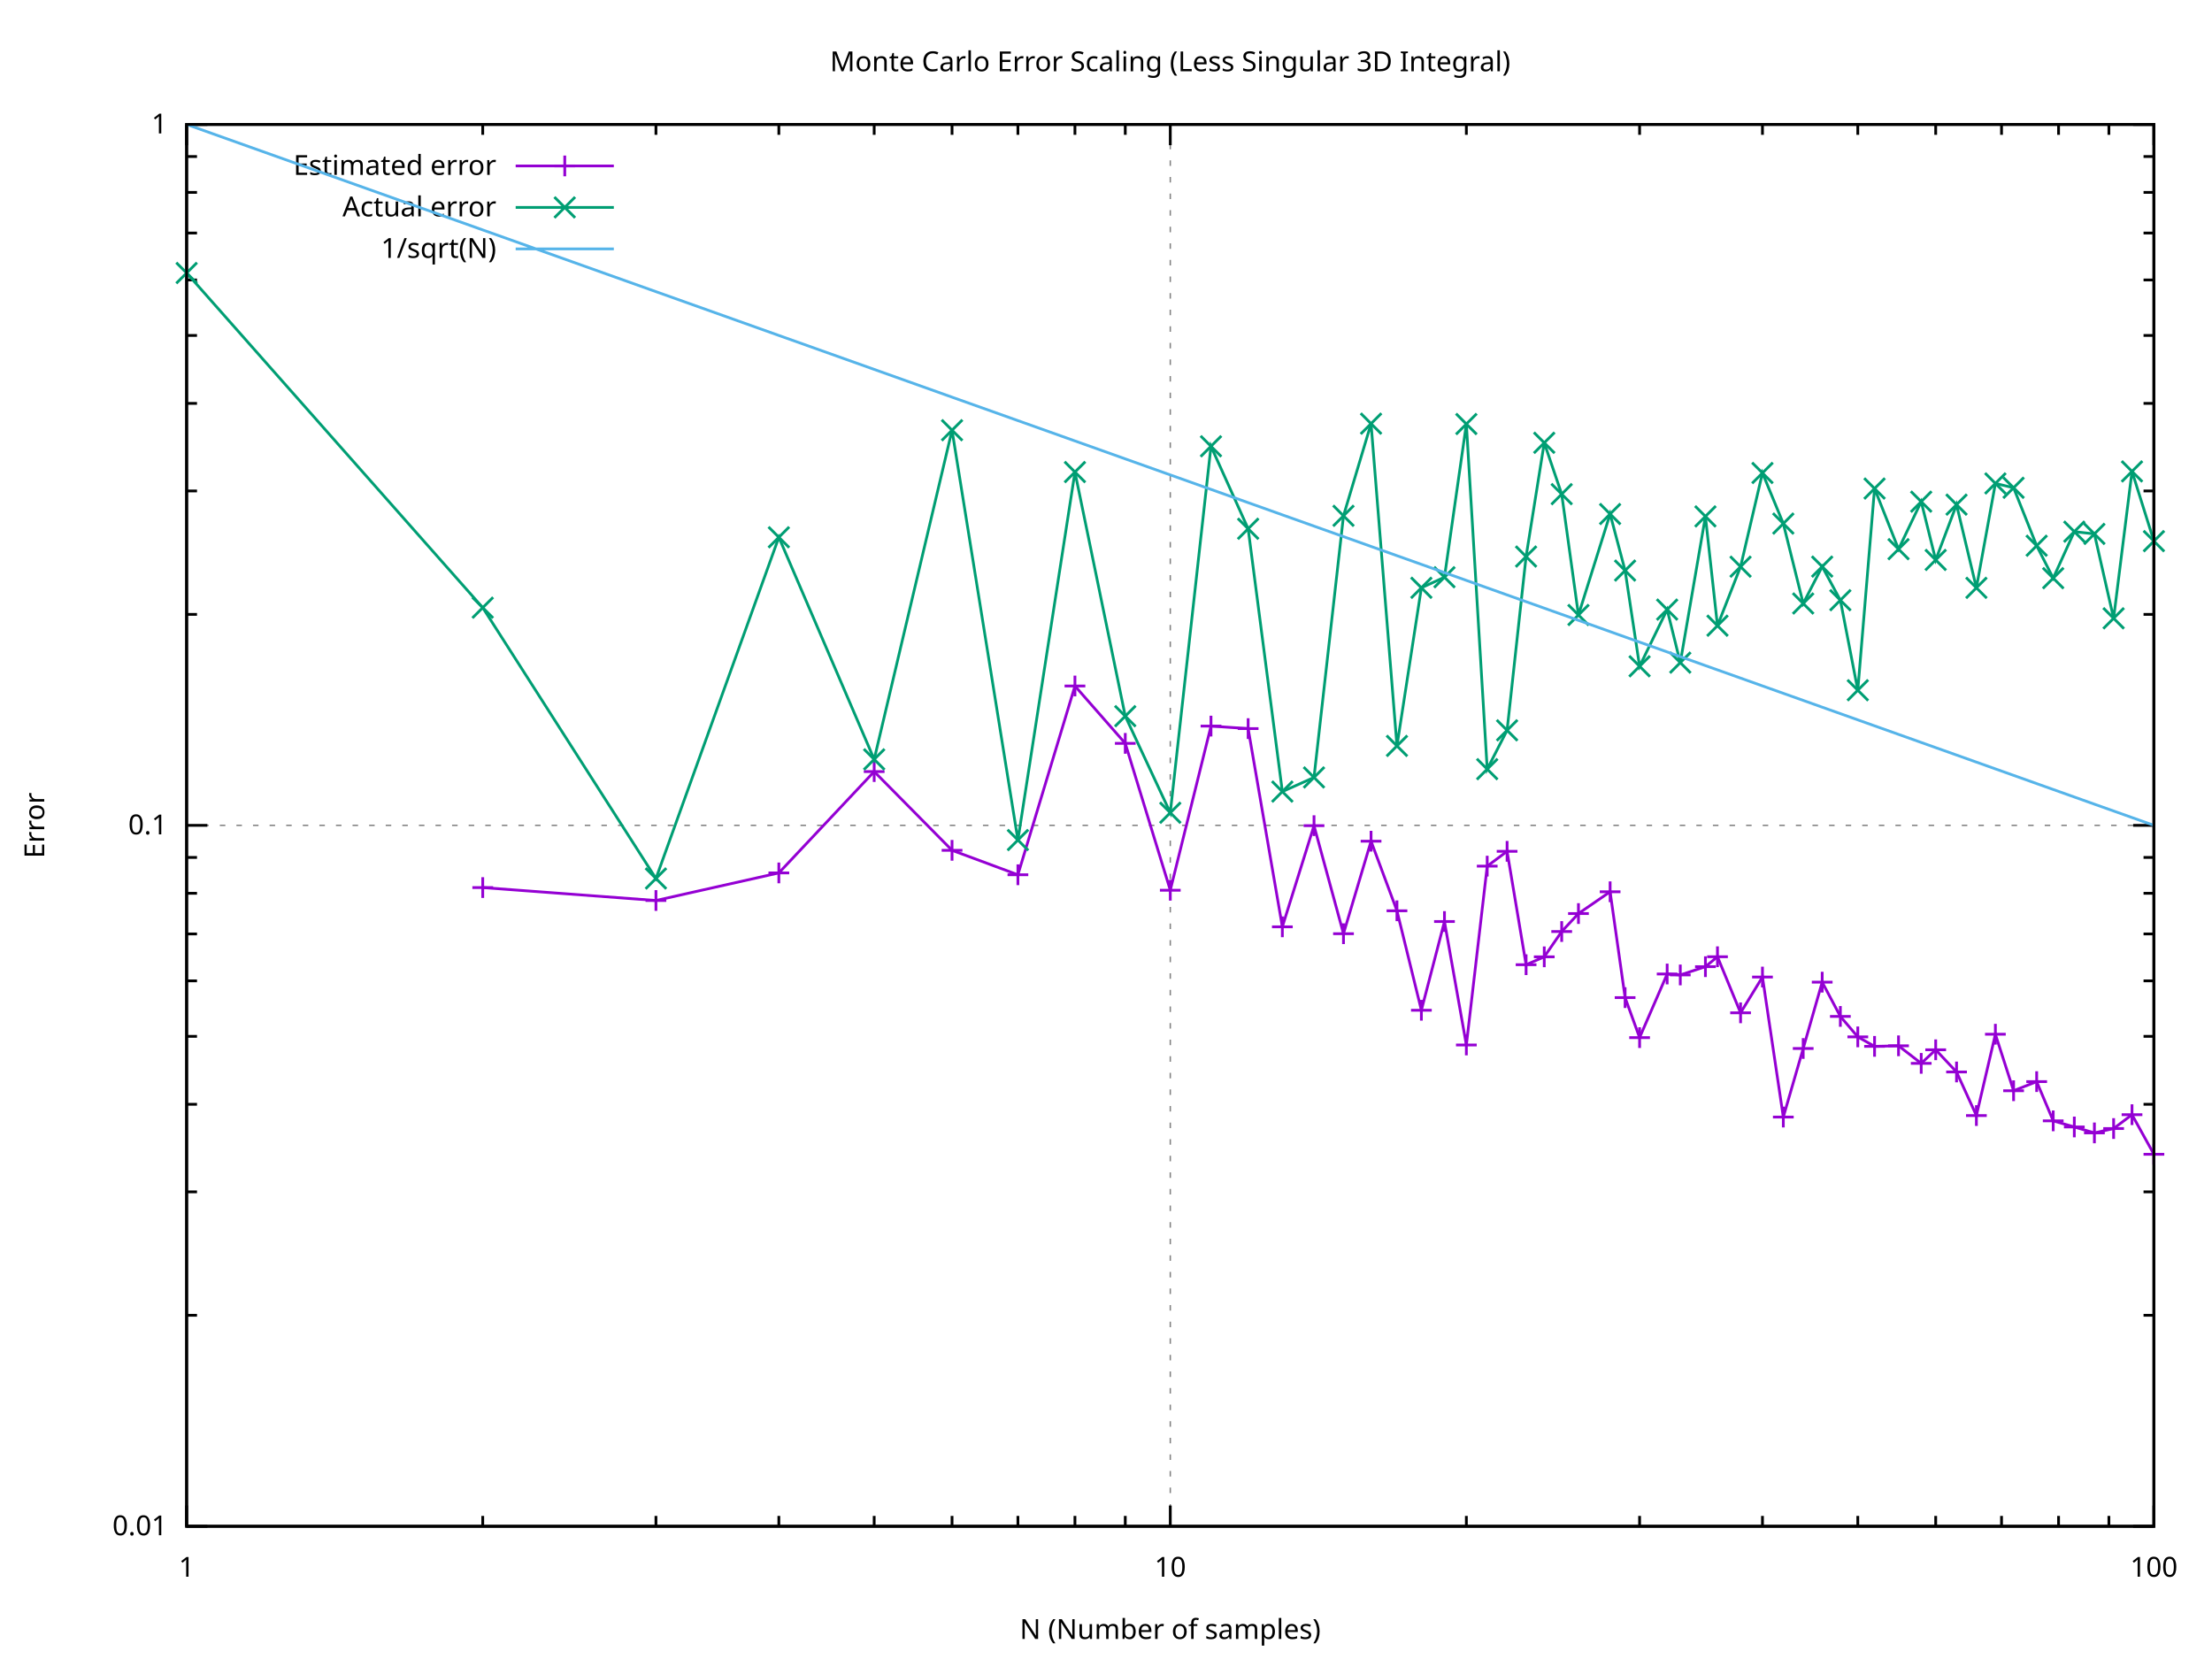
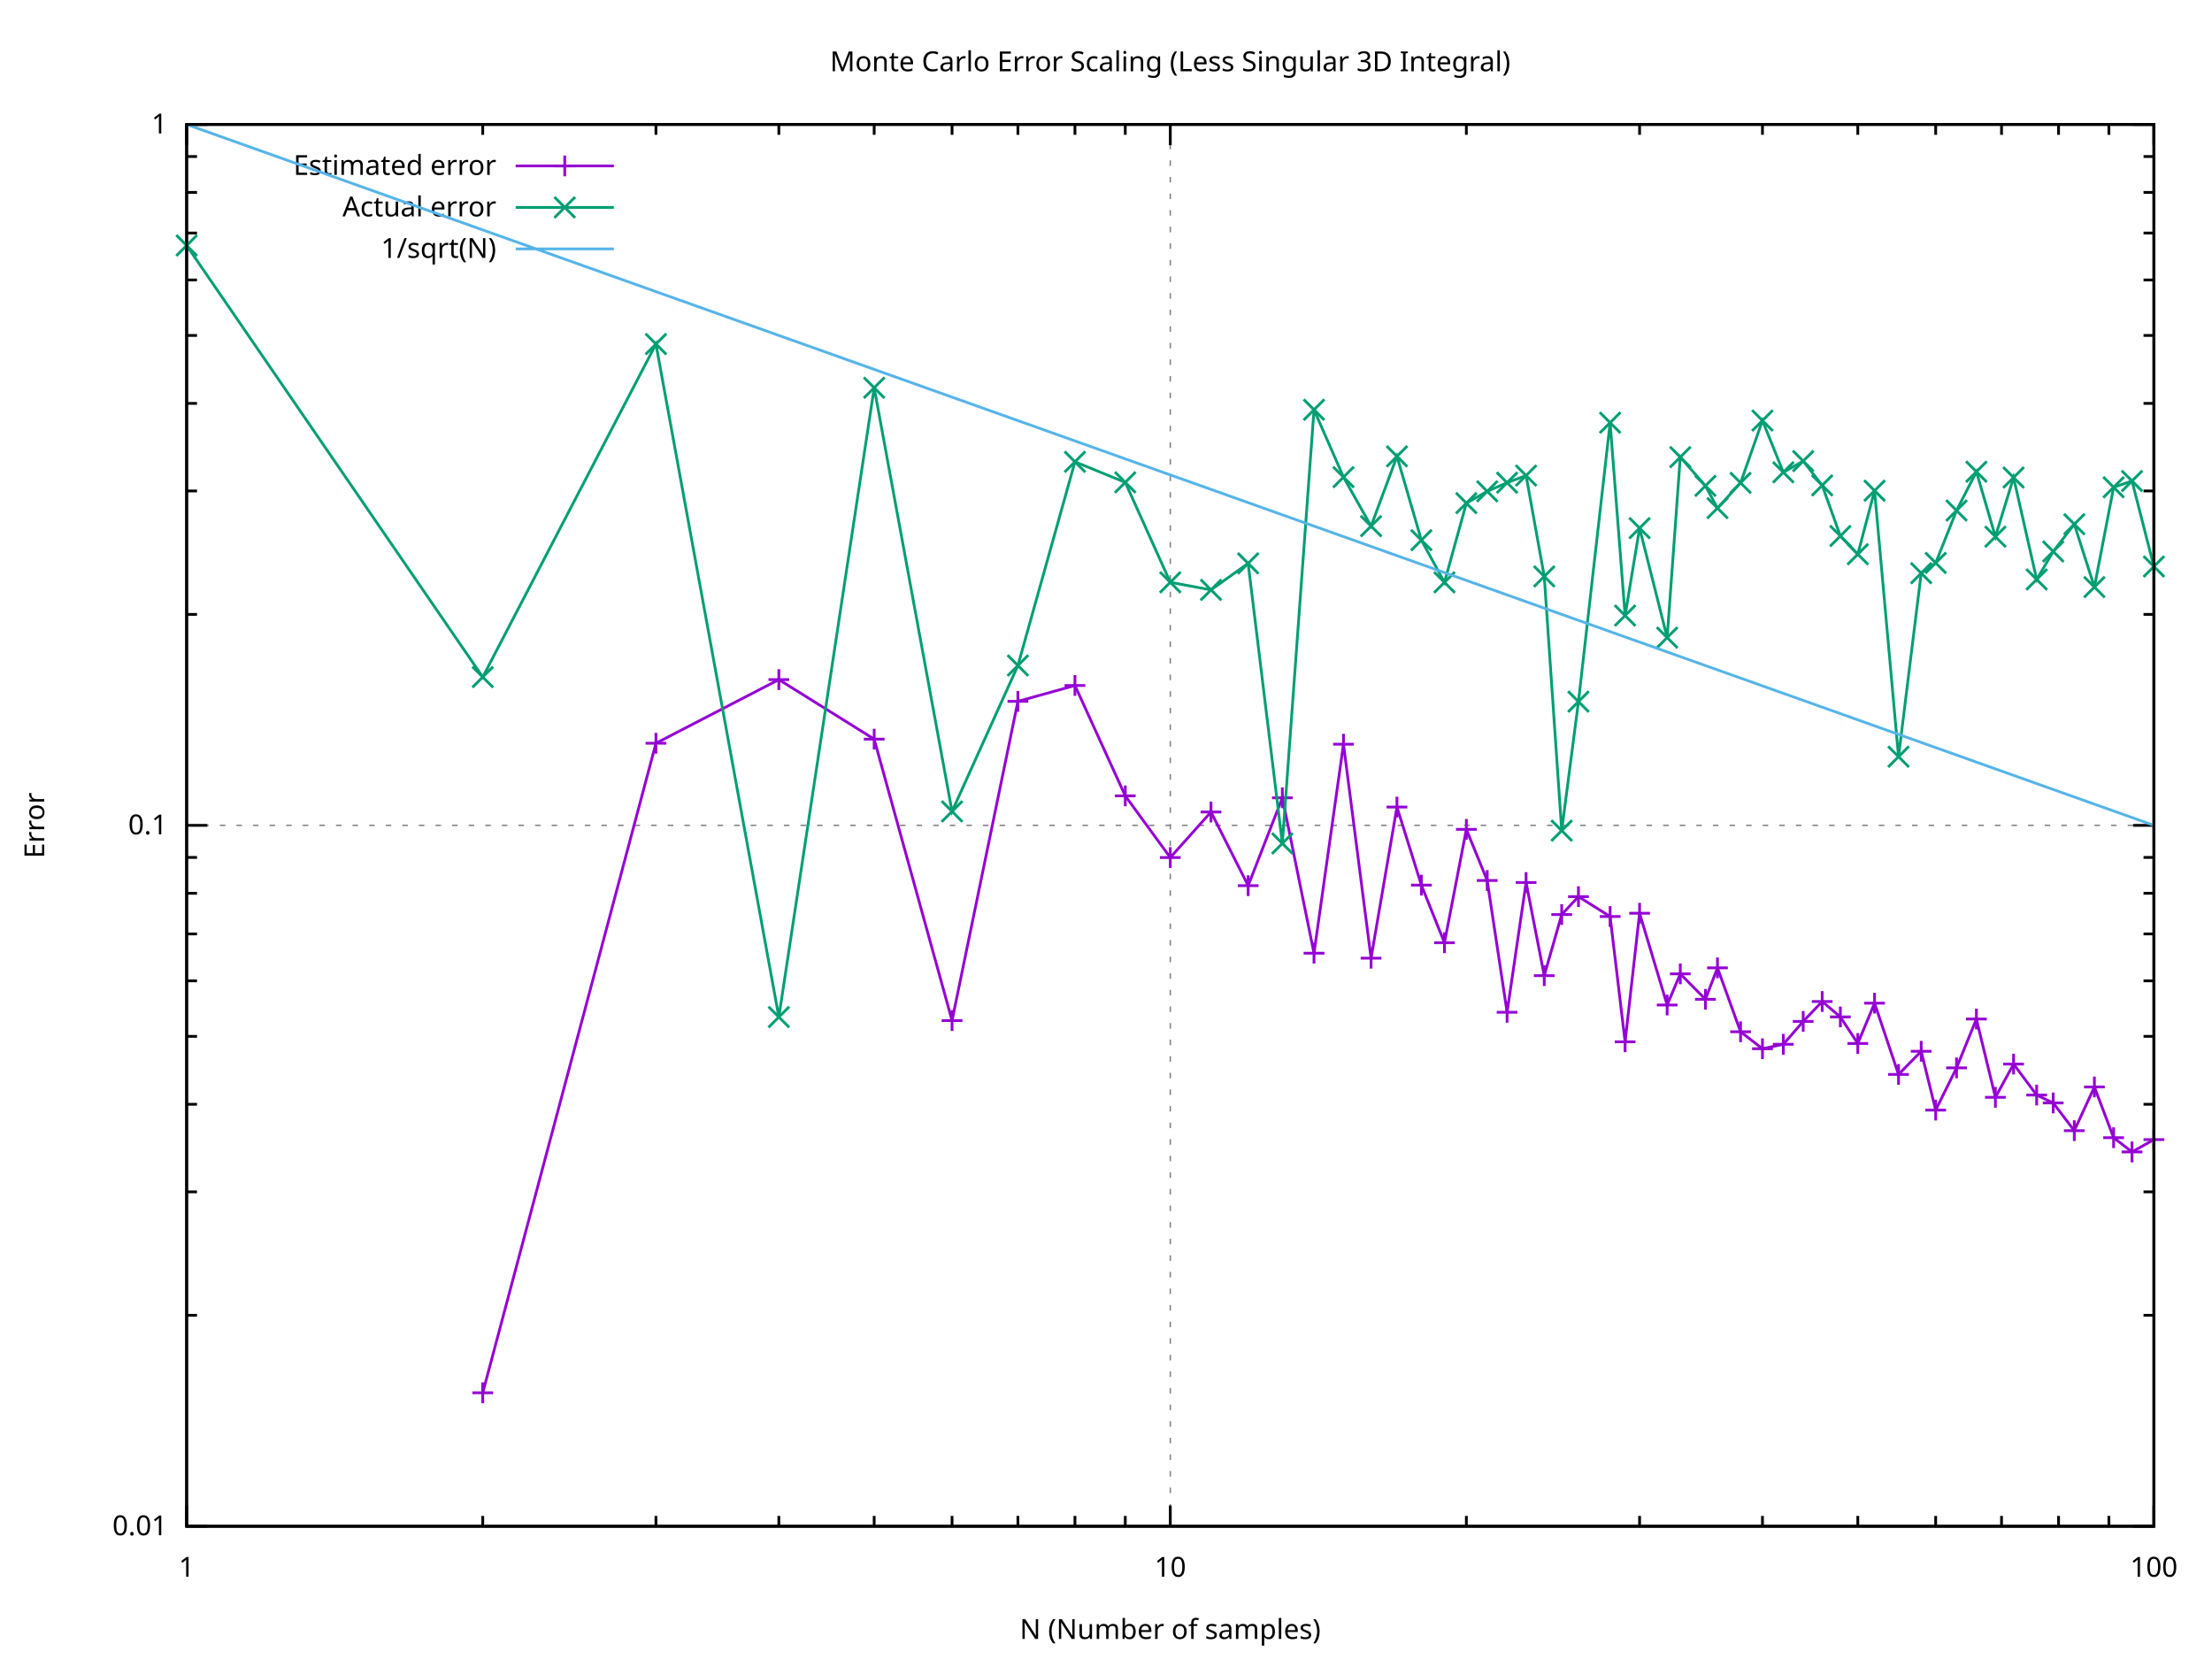
<svg xmlns="http://www.w3.org/2000/svg" xmlns:xlink="http://www.w3.org/1999/xlink" width="800" height="600" viewBox="0 0 800 600">
  <g id="gnuplot_canvas">
    <rect x="0" y="0" width="800" height="600" fill="#ffffff" />
    <defs>
      <circle id="gpDot" r="0.5" stroke-width="0.5" stroke="currentColor" />
      <path id="gpPt0" stroke-width="0.267" stroke="currentColor" d="M-1,0 h2 M0,-1 v2" />
      <path id="gpPt1" stroke-width="0.267" stroke="currentColor" d="M-1,-1 L1,1 M1,-1 L-1,1" />
      <path id="gpPt2" stroke-width="0.267" stroke="currentColor" d="M-1,0 L1,0 M0,-1 L0,1 M-1,-1 L1,1 M-1,1 L1,-1" />
      <rect id="gpPt3" stroke-width="0.267" stroke="currentColor" x="-1" y="-1" width="2" height="2" />
      <rect id="gpPt4" stroke-width="0.267" stroke="currentColor" fill="currentColor" x="-1" y="-1" width="2" height="2" />
      <circle id="gpPt5" stroke-width="0.267" stroke="currentColor" cx="0" cy="0" r="1" />
      <use xlink:href="#gpPt5" id="gpPt6" fill="currentColor" stroke="none" />
      <path id="gpPt7" stroke-width="0.267" stroke="currentColor" d="M0,-1.33 L-1.33,0.67 L1.33,0.67 z" />
      <use xlink:href="#gpPt7" id="gpPt8" fill="currentColor" stroke="none" />
      <use xlink:href="#gpPt7" id="gpPt9" stroke="currentColor" transform="rotate(180)" />
      <use xlink:href="#gpPt9" id="gpPt10" fill="currentColor" stroke="none" />
      <use xlink:href="#gpPt3" id="gpPt11" stroke="currentColor" transform="rotate(45)" />
      <use xlink:href="#gpPt11" id="gpPt12" fill="currentColor" stroke="none" />
      <path id="gpPt13" stroke-width="0.267" stroke="currentColor" d="M0,1.330 L1.265,0.411 L0.782,-1.067 L-0.782,-1.076 L-1.265,0.411 z" />
      <use xlink:href="#gpPt13" id="gpPt14" fill="currentColor" stroke="none" />
      <filter id="textbox" filterUnits="objectBoundingBox" x="0" y="0" height="1" width="1">
        <feFlood flood-color="#FFFFFF" flood-opacity="1" result="bgnd" />
        <feComposite in="SourceGraphic" in2="bgnd" operator="atop" />
      </filter>
      <filter id="greybox" filterUnits="objectBoundingBox" x="0" y="0" height="1" width="1">
        <feFlood flood-color="lightgrey" flood-opacity="1" result="grey" />
        <feComposite in="SourceGraphic" in2="grey" operator="atop" />
      </filter>
    </defs>
    <g fill="none" color="#FFFFFF" stroke="currentColor" stroke-width="1.00" stroke-linecap="butt" stroke-linejoin="miter">
</g>
    <g fill="none" color="black" stroke="currentColor" stroke-width="1.00" stroke-linecap="butt" stroke-linejoin="miter">
</g>
    <g fill="none" color="black" stroke="black" stroke-width="0.50" stroke-linecap="butt" stroke-linejoin="miter">
</g>
    <g fill="none" color="gray" stroke="currentColor" stroke-width="0.50" stroke-linecap="butt" stroke-linejoin="miter">
      <path stroke="gray" stroke-dasharray="2,4" class="gridline" d="M67.50,552.00 L778.99,552.00  " />
    </g>
    <g fill="none" color="gray" stroke="gray" stroke-width="1.00" stroke-linecap="butt" stroke-linejoin="miter">
</g>
    <g fill="none" color="black" stroke="currentColor" stroke-width="1.00" stroke-linecap="butt" stroke-linejoin="miter">
      <path stroke="black" d="M67.50,552.00 L75.00,552.00 M778.99,552.00 L771.49,552.00  " />
      <g transform="translate(60.50,555.25)" stroke="none" fill="black" font-family="Verdana" font-size="10.00" text-anchor="end">
        <text>
          <tspan font-family="Verdana"> 0.01</tspan>
        </text>
      </g>
    </g>
    <g fill="none" color="black" stroke="currentColor" stroke-width="1.00" stroke-linecap="butt" stroke-linejoin="miter">
      <path stroke="black" d="M67.50,475.69 L71.25,475.69 M778.99,475.69 L775.24,475.69 M67.50,431.05 L71.25,431.05 M778.99,431.05 L775.24,431.05   M67.50,399.38 L71.25,399.38 M778.99,399.38 L775.24,399.38 M67.50,374.81 L71.25,374.81 M778.99,374.81 L775.24,374.81   M67.50,354.74 L71.25,354.74 M778.99,354.74 L775.24,354.74 M67.50,337.77 L71.25,337.77 M778.99,337.77 L775.24,337.77   M67.50,323.07 L71.25,323.07 M778.99,323.07 L775.24,323.07 M67.50,310.10 L71.25,310.10 M778.99,310.10 L775.24,310.10    " />
    </g>
    <g fill="none" color="black" stroke="black" stroke-width="0.50" stroke-linecap="butt" stroke-linejoin="miter">
</g>
    <g fill="none" color="gray" stroke="currentColor" stroke-width="0.50" stroke-linecap="butt" stroke-linejoin="miter">
      <path stroke="gray" stroke-dasharray="2,4" class="gridline" d="M67.50,298.50 L778.99,298.50  " />
    </g>
    <g fill="none" color="gray" stroke="gray" stroke-width="1.00" stroke-linecap="butt" stroke-linejoin="miter">
</g>
    <g fill="none" color="black" stroke="currentColor" stroke-width="1.00" stroke-linecap="butt" stroke-linejoin="miter">
      <path stroke="black" d="M67.50,298.50 L75.00,298.50 M778.99,298.50 L771.49,298.50  " />
      <g transform="translate(60.50,301.75)" stroke="none" fill="black" font-family="Verdana" font-size="10.00" text-anchor="end">
        <text>
          <tspan font-family="Verdana"> 0.1</tspan>
        </text>
      </g>
    </g>
    <g fill="none" color="black" stroke="currentColor" stroke-width="1.00" stroke-linecap="butt" stroke-linejoin="miter">
      <path stroke="black" d="M67.50,222.20 L71.25,222.20 M778.99,222.20 L775.24,222.20 M67.50,177.56 L71.25,177.56 M778.99,177.56 L775.24,177.56   M67.50,145.89 L71.25,145.89 M778.99,145.89 L775.24,145.89 M67.50,121.32 L71.25,121.32 M778.99,121.32 L775.24,121.32   M67.50,101.25 L71.25,101.25 M778.99,101.25 L775.24,101.25 M67.50,84.28 L71.25,84.28 M778.99,84.28 L775.24,84.28   M67.50,69.58 L71.25,69.58 M778.99,69.58 L775.24,69.58 M67.50,56.61 L71.25,56.61 M778.99,56.61 L775.24,56.61    " />
    </g>
    <g fill="none" color="black" stroke="black" stroke-width="0.50" stroke-linecap="butt" stroke-linejoin="miter">
</g>
    <g fill="none" color="gray" stroke="currentColor" stroke-width="0.50" stroke-linecap="butt" stroke-linejoin="miter">
      <path stroke="gray" stroke-dasharray="2,4" class="gridline" d="M67.50,45.01 L778.99,45.01  " />
    </g>
    <g fill="none" color="gray" stroke="gray" stroke-width="1.00" stroke-linecap="butt" stroke-linejoin="miter">
</g>
    <g fill="none" color="black" stroke="currentColor" stroke-width="1.00" stroke-linecap="butt" stroke-linejoin="miter">
      <path stroke="black" d="M67.50,45.01 L75.00,45.01 M778.99,45.01 L771.49,45.01  " />
      <g transform="translate(60.50,48.26)" stroke="none" fill="black" font-family="Verdana" font-size="10.00" text-anchor="end">
        <text>
          <tspan font-family="Verdana"> 1</tspan>
        </text>
      </g>
    </g>
    <g fill="none" color="black" stroke="currentColor" stroke-width="1.00" stroke-linecap="butt" stroke-linejoin="miter">
</g>
    <g fill="none" color="black" stroke="black" stroke-width="0.50" stroke-linecap="butt" stroke-linejoin="miter">
</g>
    <g fill="none" color="gray" stroke="currentColor" stroke-width="0.50" stroke-linecap="butt" stroke-linejoin="miter">
      <path stroke="gray" stroke-dasharray="2,4" class="gridline" d="M67.50,552.00 L67.50,45.01  " />
    </g>
    <g fill="none" color="gray" stroke="gray" stroke-width="1.00" stroke-linecap="butt" stroke-linejoin="miter">
</g>
    <g fill="none" color="black" stroke="currentColor" stroke-width="1.00" stroke-linecap="butt" stroke-linejoin="miter">
      <path stroke="black" d="M67.50,552.00 L67.50,544.50 M67.50,45.01 L67.50,52.51  " />
      <g transform="translate(67.50,570.25)" stroke="none" fill="black" font-family="Verdana" font-size="10.00" text-anchor="middle">
        <text>
          <tspan font-family="Verdana"> 1</tspan>
        </text>
      </g>
    </g>
    <g fill="none" color="black" stroke="currentColor" stroke-width="1.00" stroke-linecap="butt" stroke-linejoin="miter">
      <path stroke="black" d="M174.59,552.00 L174.59,548.25 M174.59,45.01 L174.59,48.76 M237.23,552.00 L237.23,548.25 M237.23,45.01 L237.23,48.76   M281.68,552.00 L281.68,548.25 M281.68,45.01 L281.68,48.76 M316.16,552.00 L316.16,548.25 M316.16,45.01 L316.16,48.76   M344.32,552.00 L344.32,548.25 M344.32,45.01 L344.32,48.76 M368.14,552.00 L368.14,548.25 M368.14,45.01 L368.14,48.76   M388.77,552.00 L388.77,548.25 M388.77,45.01 L388.77,48.76 M406.97,552.00 L406.97,548.25 M406.97,45.01 L406.97,48.76    " />
    </g>
    <g fill="none" color="black" stroke="black" stroke-width="0.50" stroke-linecap="butt" stroke-linejoin="miter">
</g>
    <g fill="none" color="gray" stroke="currentColor" stroke-width="0.50" stroke-linecap="butt" stroke-linejoin="miter">
      <path stroke="gray" stroke-dasharray="2,4" class="gridline" d="M423.25,552.00 L423.25,45.01  " />
    </g>
    <g fill="none" color="gray" stroke="gray" stroke-width="1.00" stroke-linecap="butt" stroke-linejoin="miter">
</g>
    <g fill="none" color="black" stroke="currentColor" stroke-width="1.00" stroke-linecap="butt" stroke-linejoin="miter">
      <path stroke="black" d="M423.25,552.00 L423.25,544.50 M423.25,45.01 L423.25,52.51  " />
      <g transform="translate(423.25,570.25)" stroke="none" fill="black" font-family="Verdana" font-size="10.00" text-anchor="middle">
        <text>
          <tspan font-family="Verdana"> 10</tspan>
        </text>
      </g>
    </g>
    <g fill="none" color="black" stroke="currentColor" stroke-width="1.00" stroke-linecap="butt" stroke-linejoin="miter">
      <path stroke="black" d="M530.33,552.00 L530.33,548.25 M530.33,45.01 L530.33,48.76 M592.98,552.00 L592.98,548.25 M592.98,45.01 L592.98,48.76   M637.42,552.00 L637.42,548.25 M637.42,45.01 L637.42,48.76 M671.90,552.00 L671.90,548.25 M671.90,45.01 L671.90,48.76   M700.07,552.00 L700.07,548.25 M700.07,45.01 L700.07,48.76 M723.88,552.00 L723.88,548.25 M723.88,45.01 L723.88,48.76   M744.51,552.00 L744.51,548.25 M744.51,45.01 L744.51,48.76 M762.71,552.00 L762.71,548.25 M762.71,45.01 L762.71,48.76    " />
    </g>
    <g fill="none" color="black" stroke="black" stroke-width="0.50" stroke-linecap="butt" stroke-linejoin="miter">
</g>
    <g fill="none" color="gray" stroke="currentColor" stroke-width="0.50" stroke-linecap="butt" stroke-linejoin="miter">
      <path stroke="gray" stroke-dasharray="2,4" class="gridline" d="M778.99,552.00 L778.99,45.01  " />
    </g>
    <g fill="none" color="gray" stroke="gray" stroke-width="1.00" stroke-linecap="butt" stroke-linejoin="miter">
</g>
    <g fill="none" color="black" stroke="currentColor" stroke-width="1.00" stroke-linecap="butt" stroke-linejoin="miter">
      <path stroke="black" d="M778.99,552.00 L778.99,544.50 M778.99,45.01 L778.99,52.51  " />
      <g transform="translate(778.99,570.25)" stroke="none" fill="black" font-family="Verdana" font-size="10.00" text-anchor="middle">
        <text>
          <tspan font-family="Verdana"> 100</tspan>
        </text>
      </g>
    </g>
    <g fill="none" color="black" stroke="currentColor" stroke-width="1.00" stroke-linecap="butt" stroke-linejoin="miter">
</g>
    <g fill="none" color="black" stroke="currentColor" stroke-width="1.00" stroke-linecap="butt" stroke-linejoin="miter">
      <path stroke="black" d="M67.50,45.01 L67.50,552.00 L778.99,552.00 L778.99,45.01 L67.50,45.01 Z  " />
    </g>
    <g fill="none" color="black" stroke="currentColor" stroke-width="1.00" stroke-linecap="butt" stroke-linejoin="miter">
</g>
    <g id="gnuplot_plot_1">
      <g fill="none" color="black" stroke="currentColor" stroke-width="1.00" stroke-linecap="butt" stroke-linejoin="miter">
        <g transform="translate(179.50,63.26)" stroke="none" fill="black" font-family="Verdana" font-size="10.00" text-anchor="end">
          <text>
            <tspan font-family="Verdana">Estimated error</tspan>
          </text>
        </g>
      </g>
      <g fill="none" color="black" stroke="currentColor" stroke-width="1.00" stroke-linecap="butt" stroke-linejoin="miter">
-         <path stroke="rgb(148,   0, 211)" d="M186.50,60.01 L222.00,60.01 M174.59,321.00 L237.23,325.68 L281.68,315.70 L316.16,279.05 L344.32,307.53 L368.14,316.37   L388.77,248.10 L406.97,268.85 L423.25,321.97 L437.97,262.60 L451.41,263.51 L463.78,335.20 L475.23,298.61 L485.89,337.69   L495.86,304.23 L505.23,329.40 L514.06,365.37 L522.41,333.28 L530.33,377.93 L537.87,313.25 L545.06,307.89 L551.93,348.90   L558.50,346.05 L564.81,336.90 L570.87,330.40 L582.32,322.52 L587.74,360.80 L592.98,375.27 L602.95,352.26 L607.70,352.60   L616.79,349.61 L621.15,346.02 L629.50,366.30 L637.42,353.36 L644.96,404.00 L652.15,379.20 L659.02,355.21 L665.59,367.60   L671.90,375.00 L677.96,378.43 L686.63,378.23 L694.83,384.58 L700.07,379.67 L707.61,387.69 L714.79,403.46 L721.66,374.04   L728.24,394.48 L736.59,391.18 L742.57,405.37 L750.20,407.58 L757.47,409.73 L764.42,408.15 L771.07,403.14 L778.99,417.46    " />
-         <use xlink:href="#gpPt0" transform="translate(174.59,321.00) scale(3.75)" color="rgb(148,   0, 211)" />
-         <use xlink:href="#gpPt0" transform="translate(237.23,325.68) scale(3.75)" color="rgb(148,   0, 211)" />
-         <use xlink:href="#gpPt0" transform="translate(281.68,315.70) scale(3.75)" color="rgb(148,   0, 211)" />
-         <use xlink:href="#gpPt0" transform="translate(316.16,279.05) scale(3.75)" color="rgb(148,   0, 211)" />
-         <use xlink:href="#gpPt0" transform="translate(344.32,307.53) scale(3.75)" color="rgb(148,   0, 211)" />
-         <use xlink:href="#gpPt0" transform="translate(368.14,316.37) scale(3.75)" color="rgb(148,   0, 211)" />
-         <use xlink:href="#gpPt0" transform="translate(388.77,248.10) scale(3.75)" color="rgb(148,   0, 211)" />
-         <use xlink:href="#gpPt0" transform="translate(406.97,268.85) scale(3.75)" color="rgb(148,   0, 211)" />
-         <use xlink:href="#gpPt0" transform="translate(423.25,321.97) scale(3.75)" color="rgb(148,   0, 211)" />
-         <use xlink:href="#gpPt0" transform="translate(437.97,262.60) scale(3.75)" color="rgb(148,   0, 211)" />
-         <use xlink:href="#gpPt0" transform="translate(451.41,263.51) scale(3.75)" color="rgb(148,   0, 211)" />
-         <use xlink:href="#gpPt0" transform="translate(463.78,335.20) scale(3.75)" color="rgb(148,   0, 211)" />
-         <use xlink:href="#gpPt0" transform="translate(475.23,298.61) scale(3.75)" color="rgb(148,   0, 211)" />
-         <use xlink:href="#gpPt0" transform="translate(485.89,337.69) scale(3.75)" color="rgb(148,   0, 211)" />
-         <use xlink:href="#gpPt0" transform="translate(495.86,304.23) scale(3.75)" color="rgb(148,   0, 211)" />
-         <use xlink:href="#gpPt0" transform="translate(505.23,329.40) scale(3.75)" color="rgb(148,   0, 211)" />
-         <use xlink:href="#gpPt0" transform="translate(514.06,365.37) scale(3.75)" color="rgb(148,   0, 211)" />
-         <use xlink:href="#gpPt0" transform="translate(522.41,333.28) scale(3.75)" color="rgb(148,   0, 211)" />
-         <use xlink:href="#gpPt0" transform="translate(530.33,377.93) scale(3.75)" color="rgb(148,   0, 211)" />
-         <use xlink:href="#gpPt0" transform="translate(537.87,313.25) scale(3.75)" color="rgb(148,   0, 211)" />
-         <use xlink:href="#gpPt0" transform="translate(545.06,307.89) scale(3.75)" color="rgb(148,   0, 211)" />
-         <use xlink:href="#gpPt0" transform="translate(551.93,348.90) scale(3.75)" color="rgb(148,   0, 211)" />
-         <use xlink:href="#gpPt0" transform="translate(558.50,346.05) scale(3.75)" color="rgb(148,   0, 211)" />
-         <use xlink:href="#gpPt0" transform="translate(564.81,336.90) scale(3.75)" color="rgb(148,   0, 211)" />
-         <use xlink:href="#gpPt0" transform="translate(570.87,330.40) scale(3.75)" color="rgb(148,   0, 211)" />
-         <use xlink:href="#gpPt0" transform="translate(582.32,322.52) scale(3.75)" color="rgb(148,   0, 211)" />
-         <use xlink:href="#gpPt0" transform="translate(587.74,360.80) scale(3.75)" color="rgb(148,   0, 211)" />
-         <use xlink:href="#gpPt0" transform="translate(592.98,375.27) scale(3.75)" color="rgb(148,   0, 211)" />
-         <use xlink:href="#gpPt0" transform="translate(602.95,352.26) scale(3.75)" color="rgb(148,   0, 211)" />
-         <use xlink:href="#gpPt0" transform="translate(607.70,352.60) scale(3.75)" color="rgb(148,   0, 211)" />
-         <use xlink:href="#gpPt0" transform="translate(616.79,349.61) scale(3.75)" color="rgb(148,   0, 211)" />
-         <use xlink:href="#gpPt0" transform="translate(621.15,346.02) scale(3.75)" color="rgb(148,   0, 211)" />
-         <use xlink:href="#gpPt0" transform="translate(629.50,366.30) scale(3.75)" color="rgb(148,   0, 211)" />
-         <use xlink:href="#gpPt0" transform="translate(637.42,353.36) scale(3.75)" color="rgb(148,   0, 211)" />
-         <use xlink:href="#gpPt0" transform="translate(644.96,404.00) scale(3.75)" color="rgb(148,   0, 211)" />
-         <use xlink:href="#gpPt0" transform="translate(652.15,379.20) scale(3.75)" color="rgb(148,   0, 211)" />
-         <use xlink:href="#gpPt0" transform="translate(659.02,355.21) scale(3.75)" color="rgb(148,   0, 211)" />
-         <use xlink:href="#gpPt0" transform="translate(665.59,367.60) scale(3.75)" color="rgb(148,   0, 211)" />
-         <use xlink:href="#gpPt0" transform="translate(671.90,375.00) scale(3.75)" color="rgb(148,   0, 211)" />
-         <use xlink:href="#gpPt0" transform="translate(677.96,378.43) scale(3.75)" color="rgb(148,   0, 211)" />
-         <use xlink:href="#gpPt0" transform="translate(686.63,378.23) scale(3.75)" color="rgb(148,   0, 211)" />
-         <use xlink:href="#gpPt0" transform="translate(694.83,384.58) scale(3.75)" color="rgb(148,   0, 211)" />
-         <use xlink:href="#gpPt0" transform="translate(700.07,379.67) scale(3.75)" color="rgb(148,   0, 211)" />
-         <use xlink:href="#gpPt0" transform="translate(707.61,387.69) scale(3.75)" color="rgb(148,   0, 211)" />
-         <use xlink:href="#gpPt0" transform="translate(714.79,403.46) scale(3.75)" color="rgb(148,   0, 211)" />
-         <use xlink:href="#gpPt0" transform="translate(721.66,374.04) scale(3.75)" color="rgb(148,   0, 211)" />
-         <use xlink:href="#gpPt0" transform="translate(728.24,394.48) scale(3.75)" color="rgb(148,   0, 211)" />
-         <use xlink:href="#gpPt0" transform="translate(736.59,391.18) scale(3.75)" color="rgb(148,   0, 211)" />
-         <use xlink:href="#gpPt0" transform="translate(742.57,405.37) scale(3.75)" color="rgb(148,   0, 211)" />
-         <use xlink:href="#gpPt0" transform="translate(750.20,407.58) scale(3.75)" color="rgb(148,   0, 211)" />
-         <use xlink:href="#gpPt0" transform="translate(757.47,409.73) scale(3.75)" color="rgb(148,   0, 211)" />
-         <use xlink:href="#gpPt0" transform="translate(764.42,408.15) scale(3.75)" color="rgb(148,   0, 211)" />
-         <use xlink:href="#gpPt0" transform="translate(771.07,403.14) scale(3.75)" color="rgb(148,   0, 211)" />
-         <use xlink:href="#gpPt0" transform="translate(778.99,417.46) scale(3.75)" color="rgb(148,   0, 211)" />
+         <path stroke="rgb(148,   0, 211)" d="M186.50,60.01 L222.00,60.01 M174.59,503.72 L237.23,268.80 L281.68,245.79 L316.16,267.32 L344.32,369.10 L368.14,253.65   L388.77,247.92 L406.97,287.84 L423.25,310.14 L437.97,293.67 L451.41,320.31 L463.78,288.54 L475.23,344.74 L485.89,269.15   L495.86,346.54 L505.23,291.88 L514.06,320.11 L522.41,340.96 L530.33,299.95 L537.87,318.44 L545.06,366.10 L551.93,319.17   L558.50,352.86 L564.81,330.76 L570.87,324.28 L582.32,331.47 L587.74,376.79 L592.98,330.29 L602.95,363.48 L607.70,352.21   L616.79,361.41 L621.15,350.04 L629.50,373.15 L637.42,379.29 L644.96,377.68 L652.15,369.41 L659.02,362.21 L665.59,367.78   L671.90,377.39 L677.96,362.81 L686.63,388.58 L694.83,380.21 L700.07,401.49 L707.61,386.21 L714.79,368.54 L721.66,396.86   L728.24,384.84 L736.59,396.04 L742.57,398.89 L750.20,408.92 L757.47,393.12 L764.42,411.46 L771.07,416.61 L778.99,412.15    " />
+         <use xlink:href="#gpPt0" transform="translate(174.59,503.72) scale(3.75)" color="rgb(148,   0, 211)" />
+         <use xlink:href="#gpPt0" transform="translate(237.23,268.80) scale(3.75)" color="rgb(148,   0, 211)" />
+         <use xlink:href="#gpPt0" transform="translate(281.68,245.79) scale(3.75)" color="rgb(148,   0, 211)" />
+         <use xlink:href="#gpPt0" transform="translate(316.16,267.32) scale(3.75)" color="rgb(148,   0, 211)" />
+         <use xlink:href="#gpPt0" transform="translate(344.32,369.10) scale(3.75)" color="rgb(148,   0, 211)" />
+         <use xlink:href="#gpPt0" transform="translate(368.14,253.65) scale(3.75)" color="rgb(148,   0, 211)" />
+         <use xlink:href="#gpPt0" transform="translate(388.77,247.92) scale(3.75)" color="rgb(148,   0, 211)" />
+         <use xlink:href="#gpPt0" transform="translate(406.97,287.84) scale(3.75)" color="rgb(148,   0, 211)" />
+         <use xlink:href="#gpPt0" transform="translate(423.25,310.14) scale(3.75)" color="rgb(148,   0, 211)" />
+         <use xlink:href="#gpPt0" transform="translate(437.97,293.67) scale(3.75)" color="rgb(148,   0, 211)" />
+         <use xlink:href="#gpPt0" transform="translate(451.41,320.31) scale(3.75)" color="rgb(148,   0, 211)" />
+         <use xlink:href="#gpPt0" transform="translate(463.78,288.54) scale(3.75)" color="rgb(148,   0, 211)" />
+         <use xlink:href="#gpPt0" transform="translate(475.23,344.74) scale(3.75)" color="rgb(148,   0, 211)" />
+         <use xlink:href="#gpPt0" transform="translate(485.89,269.15) scale(3.75)" color="rgb(148,   0, 211)" />
+         <use xlink:href="#gpPt0" transform="translate(495.86,346.54) scale(3.75)" color="rgb(148,   0, 211)" />
+         <use xlink:href="#gpPt0" transform="translate(505.23,291.88) scale(3.75)" color="rgb(148,   0, 211)" />
+         <use xlink:href="#gpPt0" transform="translate(514.06,320.11) scale(3.75)" color="rgb(148,   0, 211)" />
+         <use xlink:href="#gpPt0" transform="translate(522.41,340.96) scale(3.75)" color="rgb(148,   0, 211)" />
+         <use xlink:href="#gpPt0" transform="translate(530.33,299.95) scale(3.75)" color="rgb(148,   0, 211)" />
+         <use xlink:href="#gpPt0" transform="translate(537.87,318.44) scale(3.75)" color="rgb(148,   0, 211)" />
+         <use xlink:href="#gpPt0" transform="translate(545.06,366.10) scale(3.75)" color="rgb(148,   0, 211)" />
+         <use xlink:href="#gpPt0" transform="translate(551.93,319.17) scale(3.75)" color="rgb(148,   0, 211)" />
+         <use xlink:href="#gpPt0" transform="translate(558.50,352.86) scale(3.75)" color="rgb(148,   0, 211)" />
+         <use xlink:href="#gpPt0" transform="translate(564.81,330.76) scale(3.75)" color="rgb(148,   0, 211)" />
+         <use xlink:href="#gpPt0" transform="translate(570.87,324.28) scale(3.75)" color="rgb(148,   0, 211)" />
+         <use xlink:href="#gpPt0" transform="translate(582.32,331.47) scale(3.75)" color="rgb(148,   0, 211)" />
+         <use xlink:href="#gpPt0" transform="translate(587.74,376.79) scale(3.75)" color="rgb(148,   0, 211)" />
+         <use xlink:href="#gpPt0" transform="translate(592.98,330.29) scale(3.75)" color="rgb(148,   0, 211)" />
+         <use xlink:href="#gpPt0" transform="translate(602.95,363.48) scale(3.75)" color="rgb(148,   0, 211)" />
+         <use xlink:href="#gpPt0" transform="translate(607.70,352.21) scale(3.75)" color="rgb(148,   0, 211)" />
+         <use xlink:href="#gpPt0" transform="translate(616.79,361.41) scale(3.75)" color="rgb(148,   0, 211)" />
+         <use xlink:href="#gpPt0" transform="translate(621.15,350.04) scale(3.75)" color="rgb(148,   0, 211)" />
+         <use xlink:href="#gpPt0" transform="translate(629.50,373.15) scale(3.75)" color="rgb(148,   0, 211)" />
+         <use xlink:href="#gpPt0" transform="translate(637.42,379.29) scale(3.75)" color="rgb(148,   0, 211)" />
+         <use xlink:href="#gpPt0" transform="translate(644.96,377.68) scale(3.75)" color="rgb(148,   0, 211)" />
+         <use xlink:href="#gpPt0" transform="translate(652.15,369.41) scale(3.75)" color="rgb(148,   0, 211)" />
+         <use xlink:href="#gpPt0" transform="translate(659.02,362.21) scale(3.75)" color="rgb(148,   0, 211)" />
+         <use xlink:href="#gpPt0" transform="translate(665.59,367.78) scale(3.75)" color="rgb(148,   0, 211)" />
+         <use xlink:href="#gpPt0" transform="translate(671.90,377.39) scale(3.75)" color="rgb(148,   0, 211)" />
+         <use xlink:href="#gpPt0" transform="translate(677.96,362.81) scale(3.75)" color="rgb(148,   0, 211)" />
+         <use xlink:href="#gpPt0" transform="translate(686.63,388.58) scale(3.75)" color="rgb(148,   0, 211)" />
+         <use xlink:href="#gpPt0" transform="translate(694.83,380.21) scale(3.75)" color="rgb(148,   0, 211)" />
+         <use xlink:href="#gpPt0" transform="translate(700.07,401.49) scale(3.75)" color="rgb(148,   0, 211)" />
+         <use xlink:href="#gpPt0" transform="translate(707.61,386.21) scale(3.75)" color="rgb(148,   0, 211)" />
+         <use xlink:href="#gpPt0" transform="translate(714.79,368.54) scale(3.75)" color="rgb(148,   0, 211)" />
+         <use xlink:href="#gpPt0" transform="translate(721.66,396.86) scale(3.75)" color="rgb(148,   0, 211)" />
+         <use xlink:href="#gpPt0" transform="translate(728.24,384.84) scale(3.75)" color="rgb(148,   0, 211)" />
+         <use xlink:href="#gpPt0" transform="translate(736.59,396.04) scale(3.75)" color="rgb(148,   0, 211)" />
+         <use xlink:href="#gpPt0" transform="translate(742.57,398.89) scale(3.75)" color="rgb(148,   0, 211)" />
+         <use xlink:href="#gpPt0" transform="translate(750.20,408.92) scale(3.75)" color="rgb(148,   0, 211)" />
+         <use xlink:href="#gpPt0" transform="translate(757.47,393.12) scale(3.75)" color="rgb(148,   0, 211)" />
+         <use xlink:href="#gpPt0" transform="translate(764.42,411.46) scale(3.75)" color="rgb(148,   0, 211)" />
+         <use xlink:href="#gpPt0" transform="translate(771.07,416.61) scale(3.75)" color="rgb(148,   0, 211)" />
+         <use xlink:href="#gpPt0" transform="translate(778.99,412.15) scale(3.75)" color="rgb(148,   0, 211)" />
        <use xlink:href="#gpPt0" transform="translate(204.25,60.01) scale(3.75)" color="rgb(148,   0, 211)" />
      </g>
    </g>
    <g id="gnuplot_plot_2">
      <g fill="none" color="black" stroke="currentColor" stroke-width="1.00" stroke-linecap="butt" stroke-linejoin="miter">
        <g transform="translate(179.50,78.26)" stroke="none" fill="black" font-family="Verdana" font-size="10.00" text-anchor="end">
          <text>
            <tspan font-family="Verdana">Actual error</tspan>
          </text>
        </g>
      </g>
      <g fill="none" color="black" stroke="currentColor" stroke-width="1.00" stroke-linecap="butt" stroke-linejoin="miter">
-         <path stroke="rgb(  0, 158, 115)" d="M186.50,75.01 L222.00,75.01 M67.50,98.73 L174.59,219.77 L237.23,317.72 L281.68,194.31 L316.16,274.63 L344.32,155.59   L368.14,303.81 L388.77,170.72 L406.97,259.01 L423.25,293.94 L437.97,161.40 L451.41,191.23 L463.78,286.29 L475.23,281.17   L485.89,186.55 L495.86,153.22 L505.23,269.77 L514.06,212.58 L522.41,208.76 L530.33,153.35 L537.87,278.17 L545.06,264.13   L551.93,201.28 L558.50,160.14 L564.81,178.71 L570.87,222.42 L582.32,185.90 L587.74,206.35 L592.98,240.97 L602.95,220.46   L607.70,239.65 L616.79,186.76 L621.15,226.29 L629.50,204.95 L637.42,171.06 L644.96,189.36 L652.15,218.26 L659.02,204.92   L665.59,217.07 L671.90,249.63 L677.96,176.69 L686.63,198.61 L694.83,181.43 L700.07,202.51 L707.61,182.51 L714.79,212.60   L721.66,174.84 L728.24,176.41 L736.59,197.37 L742.57,209.10 L750.20,192.28 L757.47,193.09 L764.42,223.62 L771.07,170.49   L778.99,195.71  " />
-         <use xlink:href="#gpPt1" transform="translate(67.50,98.73) scale(3.75)" color="rgb(  0, 158, 115)" />
-         <use xlink:href="#gpPt1" transform="translate(174.59,219.77) scale(3.75)" color="rgb(  0, 158, 115)" />
-         <use xlink:href="#gpPt1" transform="translate(237.23,317.72) scale(3.75)" color="rgb(  0, 158, 115)" />
-         <use xlink:href="#gpPt1" transform="translate(281.68,194.31) scale(3.75)" color="rgb(  0, 158, 115)" />
-         <use xlink:href="#gpPt1" transform="translate(316.16,274.63) scale(3.75)" color="rgb(  0, 158, 115)" />
-         <use xlink:href="#gpPt1" transform="translate(344.32,155.59) scale(3.75)" color="rgb(  0, 158, 115)" />
-         <use xlink:href="#gpPt1" transform="translate(368.14,303.81) scale(3.75)" color="rgb(  0, 158, 115)" />
-         <use xlink:href="#gpPt1" transform="translate(388.77,170.72) scale(3.75)" color="rgb(  0, 158, 115)" />
-         <use xlink:href="#gpPt1" transform="translate(406.97,259.01) scale(3.75)" color="rgb(  0, 158, 115)" />
-         <use xlink:href="#gpPt1" transform="translate(423.25,293.94) scale(3.75)" color="rgb(  0, 158, 115)" />
-         <use xlink:href="#gpPt1" transform="translate(437.97,161.40) scale(3.75)" color="rgb(  0, 158, 115)" />
-         <use xlink:href="#gpPt1" transform="translate(451.41,191.23) scale(3.75)" color="rgb(  0, 158, 115)" />
-         <use xlink:href="#gpPt1" transform="translate(463.78,286.29) scale(3.75)" color="rgb(  0, 158, 115)" />
-         <use xlink:href="#gpPt1" transform="translate(475.23,281.17) scale(3.75)" color="rgb(  0, 158, 115)" />
-         <use xlink:href="#gpPt1" transform="translate(485.89,186.55) scale(3.75)" color="rgb(  0, 158, 115)" />
-         <use xlink:href="#gpPt1" transform="translate(495.86,153.22) scale(3.75)" color="rgb(  0, 158, 115)" />
-         <use xlink:href="#gpPt1" transform="translate(505.23,269.77) scale(3.75)" color="rgb(  0, 158, 115)" />
-         <use xlink:href="#gpPt1" transform="translate(514.06,212.58) scale(3.75)" color="rgb(  0, 158, 115)" />
-         <use xlink:href="#gpPt1" transform="translate(522.41,208.76) scale(3.75)" color="rgb(  0, 158, 115)" />
-         <use xlink:href="#gpPt1" transform="translate(530.33,153.35) scale(3.75)" color="rgb(  0, 158, 115)" />
-         <use xlink:href="#gpPt1" transform="translate(537.87,278.17) scale(3.75)" color="rgb(  0, 158, 115)" />
-         <use xlink:href="#gpPt1" transform="translate(545.06,264.13) scale(3.75)" color="rgb(  0, 158, 115)" />
-         <use xlink:href="#gpPt1" transform="translate(551.93,201.28) scale(3.75)" color="rgb(  0, 158, 115)" />
-         <use xlink:href="#gpPt1" transform="translate(558.50,160.14) scale(3.75)" color="rgb(  0, 158, 115)" />
-         <use xlink:href="#gpPt1" transform="translate(564.81,178.71) scale(3.75)" color="rgb(  0, 158, 115)" />
-         <use xlink:href="#gpPt1" transform="translate(570.87,222.42) scale(3.75)" color="rgb(  0, 158, 115)" />
-         <use xlink:href="#gpPt1" transform="translate(582.32,185.90) scale(3.75)" color="rgb(  0, 158, 115)" />
-         <use xlink:href="#gpPt1" transform="translate(587.74,206.35) scale(3.75)" color="rgb(  0, 158, 115)" />
-         <use xlink:href="#gpPt1" transform="translate(592.98,240.97) scale(3.75)" color="rgb(  0, 158, 115)" />
-         <use xlink:href="#gpPt1" transform="translate(602.95,220.46) scale(3.75)" color="rgb(  0, 158, 115)" />
-         <use xlink:href="#gpPt1" transform="translate(607.70,239.65) scale(3.75)" color="rgb(  0, 158, 115)" />
-         <use xlink:href="#gpPt1" transform="translate(616.79,186.76) scale(3.75)" color="rgb(  0, 158, 115)" />
-         <use xlink:href="#gpPt1" transform="translate(621.15,226.29) scale(3.75)" color="rgb(  0, 158, 115)" />
-         <use xlink:href="#gpPt1" transform="translate(629.50,204.95) scale(3.75)" color="rgb(  0, 158, 115)" />
-         <use xlink:href="#gpPt1" transform="translate(637.42,171.06) scale(3.75)" color="rgb(  0, 158, 115)" />
-         <use xlink:href="#gpPt1" transform="translate(644.96,189.36) scale(3.75)" color="rgb(  0, 158, 115)" />
-         <use xlink:href="#gpPt1" transform="translate(652.15,218.26) scale(3.75)" color="rgb(  0, 158, 115)" />
-         <use xlink:href="#gpPt1" transform="translate(659.02,204.92) scale(3.75)" color="rgb(  0, 158, 115)" />
-         <use xlink:href="#gpPt1" transform="translate(665.59,217.07) scale(3.75)" color="rgb(  0, 158, 115)" />
-         <use xlink:href="#gpPt1" transform="translate(671.90,249.63) scale(3.75)" color="rgb(  0, 158, 115)" />
-         <use xlink:href="#gpPt1" transform="translate(677.96,176.69) scale(3.75)" color="rgb(  0, 158, 115)" />
-         <use xlink:href="#gpPt1" transform="translate(686.63,198.61) scale(3.75)" color="rgb(  0, 158, 115)" />
-         <use xlink:href="#gpPt1" transform="translate(694.83,181.43) scale(3.75)" color="rgb(  0, 158, 115)" />
-         <use xlink:href="#gpPt1" transform="translate(700.07,202.51) scale(3.75)" color="rgb(  0, 158, 115)" />
-         <use xlink:href="#gpPt1" transform="translate(707.61,182.51) scale(3.75)" color="rgb(  0, 158, 115)" />
-         <use xlink:href="#gpPt1" transform="translate(714.79,212.60) scale(3.75)" color="rgb(  0, 158, 115)" />
-         <use xlink:href="#gpPt1" transform="translate(721.66,174.84) scale(3.75)" color="rgb(  0, 158, 115)" />
-         <use xlink:href="#gpPt1" transform="translate(728.24,176.41) scale(3.75)" color="rgb(  0, 158, 115)" />
-         <use xlink:href="#gpPt1" transform="translate(736.59,197.37) scale(3.75)" color="rgb(  0, 158, 115)" />
-         <use xlink:href="#gpPt1" transform="translate(742.57,209.10) scale(3.75)" color="rgb(  0, 158, 115)" />
-         <use xlink:href="#gpPt1" transform="translate(750.20,192.28) scale(3.75)" color="rgb(  0, 158, 115)" />
-         <use xlink:href="#gpPt1" transform="translate(757.47,193.09) scale(3.75)" color="rgb(  0, 158, 115)" />
-         <use xlink:href="#gpPt1" transform="translate(764.42,223.62) scale(3.75)" color="rgb(  0, 158, 115)" />
-         <use xlink:href="#gpPt1" transform="translate(771.07,170.49) scale(3.75)" color="rgb(  0, 158, 115)" />
-         <use xlink:href="#gpPt1" transform="translate(778.99,195.71) scale(3.75)" color="rgb(  0, 158, 115)" />
+         <path stroke="rgb(  0, 158, 115)" d="M186.50,75.01 L222.00,75.01 M67.50,88.78 L174.59,244.87 L237.23,124.43 L281.68,367.83 L316.16,140.24 L344.32,293.46   L368.14,240.69 L388.77,167.02 L406.97,174.45 L423.25,210.60 L437.97,213.34 L451.41,203.75 L463.78,305.04 L475.23,148.19   L485.89,172.56 L495.86,190.28 L505.23,165.05 L514.06,195.36 L522.41,210.62 L530.33,181.97 L537.87,177.70 L545.06,174.57   L551.93,172.00 L558.50,208.47 L564.81,300.41 L570.87,253.75 L582.32,152.87 L587.74,222.63 L592.98,191.00 L602.95,230.60   L607.70,165.32 L616.79,175.71 L621.15,183.77 L629.50,174.63 L637.42,152.10 L644.96,170.81 L652.15,166.75 L659.02,175.54   L665.59,193.85 L671.90,200.44 L677.96,177.46 L686.63,273.67 L694.83,207.30 L700.07,203.59 L707.61,184.64 L714.79,170.60   L721.66,194.10 L728.24,172.70 L736.59,209.56 L742.57,199.45 L750.20,189.59 L757.47,212.33 L764.42,176.23 L771.07,173.96   L778.99,204.88  " />
+         <use xlink:href="#gpPt1" transform="translate(67.50,88.78) scale(3.75)" color="rgb(  0, 158, 115)" />
+         <use xlink:href="#gpPt1" transform="translate(174.59,244.87) scale(3.75)" color="rgb(  0, 158, 115)" />
+         <use xlink:href="#gpPt1" transform="translate(237.23,124.43) scale(3.75)" color="rgb(  0, 158, 115)" />
+         <use xlink:href="#gpPt1" transform="translate(281.68,367.83) scale(3.75)" color="rgb(  0, 158, 115)" />
+         <use xlink:href="#gpPt1" transform="translate(316.16,140.24) scale(3.75)" color="rgb(  0, 158, 115)" />
+         <use xlink:href="#gpPt1" transform="translate(344.32,293.46) scale(3.75)" color="rgb(  0, 158, 115)" />
+         <use xlink:href="#gpPt1" transform="translate(368.14,240.69) scale(3.75)" color="rgb(  0, 158, 115)" />
+         <use xlink:href="#gpPt1" transform="translate(388.77,167.02) scale(3.75)" color="rgb(  0, 158, 115)" />
+         <use xlink:href="#gpPt1" transform="translate(406.97,174.45) scale(3.75)" color="rgb(  0, 158, 115)" />
+         <use xlink:href="#gpPt1" transform="translate(423.25,210.60) scale(3.75)" color="rgb(  0, 158, 115)" />
+         <use xlink:href="#gpPt1" transform="translate(437.97,213.34) scale(3.75)" color="rgb(  0, 158, 115)" />
+         <use xlink:href="#gpPt1" transform="translate(451.41,203.75) scale(3.75)" color="rgb(  0, 158, 115)" />
+         <use xlink:href="#gpPt1" transform="translate(463.78,305.04) scale(3.75)" color="rgb(  0, 158, 115)" />
+         <use xlink:href="#gpPt1" transform="translate(475.23,148.19) scale(3.75)" color="rgb(  0, 158, 115)" />
+         <use xlink:href="#gpPt1" transform="translate(485.89,172.56) scale(3.75)" color="rgb(  0, 158, 115)" />
+         <use xlink:href="#gpPt1" transform="translate(495.86,190.28) scale(3.75)" color="rgb(  0, 158, 115)" />
+         <use xlink:href="#gpPt1" transform="translate(505.23,165.05) scale(3.75)" color="rgb(  0, 158, 115)" />
+         <use xlink:href="#gpPt1" transform="translate(514.06,195.36) scale(3.75)" color="rgb(  0, 158, 115)" />
+         <use xlink:href="#gpPt1" transform="translate(522.41,210.62) scale(3.75)" color="rgb(  0, 158, 115)" />
+         <use xlink:href="#gpPt1" transform="translate(530.33,181.97) scale(3.75)" color="rgb(  0, 158, 115)" />
+         <use xlink:href="#gpPt1" transform="translate(537.87,177.70) scale(3.75)" color="rgb(  0, 158, 115)" />
+         <use xlink:href="#gpPt1" transform="translate(545.06,174.57) scale(3.75)" color="rgb(  0, 158, 115)" />
+         <use xlink:href="#gpPt1" transform="translate(551.93,172.00) scale(3.75)" color="rgb(  0, 158, 115)" />
+         <use xlink:href="#gpPt1" transform="translate(558.50,208.47) scale(3.75)" color="rgb(  0, 158, 115)" />
+         <use xlink:href="#gpPt1" transform="translate(564.81,300.41) scale(3.75)" color="rgb(  0, 158, 115)" />
+         <use xlink:href="#gpPt1" transform="translate(570.87,253.75) scale(3.75)" color="rgb(  0, 158, 115)" />
+         <use xlink:href="#gpPt1" transform="translate(582.32,152.87) scale(3.75)" color="rgb(  0, 158, 115)" />
+         <use xlink:href="#gpPt1" transform="translate(587.74,222.63) scale(3.75)" color="rgb(  0, 158, 115)" />
+         <use xlink:href="#gpPt1" transform="translate(592.98,191.00) scale(3.75)" color="rgb(  0, 158, 115)" />
+         <use xlink:href="#gpPt1" transform="translate(602.95,230.60) scale(3.75)" color="rgb(  0, 158, 115)" />
+         <use xlink:href="#gpPt1" transform="translate(607.70,165.32) scale(3.75)" color="rgb(  0, 158, 115)" />
+         <use xlink:href="#gpPt1" transform="translate(616.79,175.71) scale(3.75)" color="rgb(  0, 158, 115)" />
+         <use xlink:href="#gpPt1" transform="translate(621.15,183.77) scale(3.75)" color="rgb(  0, 158, 115)" />
+         <use xlink:href="#gpPt1" transform="translate(629.50,174.63) scale(3.75)" color="rgb(  0, 158, 115)" />
+         <use xlink:href="#gpPt1" transform="translate(637.42,152.10) scale(3.75)" color="rgb(  0, 158, 115)" />
+         <use xlink:href="#gpPt1" transform="translate(644.96,170.81) scale(3.75)" color="rgb(  0, 158, 115)" />
+         <use xlink:href="#gpPt1" transform="translate(652.15,166.75) scale(3.75)" color="rgb(  0, 158, 115)" />
+         <use xlink:href="#gpPt1" transform="translate(659.02,175.54) scale(3.75)" color="rgb(  0, 158, 115)" />
+         <use xlink:href="#gpPt1" transform="translate(665.59,193.85) scale(3.75)" color="rgb(  0, 158, 115)" />
+         <use xlink:href="#gpPt1" transform="translate(671.90,200.44) scale(3.75)" color="rgb(  0, 158, 115)" />
+         <use xlink:href="#gpPt1" transform="translate(677.96,177.46) scale(3.75)" color="rgb(  0, 158, 115)" />
+         <use xlink:href="#gpPt1" transform="translate(686.63,273.67) scale(3.75)" color="rgb(  0, 158, 115)" />
+         <use xlink:href="#gpPt1" transform="translate(694.83,207.30) scale(3.75)" color="rgb(  0, 158, 115)" />
+         <use xlink:href="#gpPt1" transform="translate(700.07,203.59) scale(3.75)" color="rgb(  0, 158, 115)" />
+         <use xlink:href="#gpPt1" transform="translate(707.61,184.64) scale(3.75)" color="rgb(  0, 158, 115)" />
+         <use xlink:href="#gpPt1" transform="translate(714.79,170.60) scale(3.75)" color="rgb(  0, 158, 115)" />
+         <use xlink:href="#gpPt1" transform="translate(721.66,194.10) scale(3.75)" color="rgb(  0, 158, 115)" />
+         <use xlink:href="#gpPt1" transform="translate(728.24,172.70) scale(3.75)" color="rgb(  0, 158, 115)" />
+         <use xlink:href="#gpPt1" transform="translate(736.59,209.56) scale(3.75)" color="rgb(  0, 158, 115)" />
+         <use xlink:href="#gpPt1" transform="translate(742.57,199.45) scale(3.75)" color="rgb(  0, 158, 115)" />
+         <use xlink:href="#gpPt1" transform="translate(750.20,189.59) scale(3.75)" color="rgb(  0, 158, 115)" />
+         <use xlink:href="#gpPt1" transform="translate(757.47,212.33) scale(3.75)" color="rgb(  0, 158, 115)" />
+         <use xlink:href="#gpPt1" transform="translate(764.42,176.23) scale(3.75)" color="rgb(  0, 158, 115)" />
+         <use xlink:href="#gpPt1" transform="translate(771.07,173.96) scale(3.75)" color="rgb(  0, 158, 115)" />
+         <use xlink:href="#gpPt1" transform="translate(778.99,204.88) scale(3.75)" color="rgb(  0, 158, 115)" />
        <use xlink:href="#gpPt1" transform="translate(204.25,75.01) scale(3.75)" color="rgb(  0, 158, 115)" />
      </g>
    </g>
    <g id="gnuplot_plot_3">
      <g fill="none" color="black" stroke="currentColor" stroke-width="1.00" stroke-linecap="butt" stroke-linejoin="miter">
        <g transform="translate(179.50,93.26)" stroke="none" fill="black" font-family="Verdana" font-size="10.00" text-anchor="end">
          <text>
            <tspan font-family="Verdana">1/sqrt(N)</tspan>
          </text>
        </g>
      </g>
      <g fill="none" color="black" stroke="currentColor" stroke-width="1.00" stroke-linecap="butt" stroke-linejoin="miter">
        <path stroke="rgb( 86, 180, 233)" d="M186.50,90.01 L222.00,90.01 M67.50,45.01 L174.59,83.16 L237.23,105.48 L281.68,121.32 L316.16,133.60 L344.32,143.64   L368.14,152.12 L388.77,159.47 L406.97,165.96 L423.25,171.76 L437.97,177.00 L451.41,181.79 L463.78,186.20 L475.23,190.28   L485.89,194.08 L495.86,197.63 L505.23,200.97 L514.06,204.11 L522.41,207.09 L530.33,209.91 L537.87,212.60 L545.06,215.16   L551.93,217.61 L558.50,219.95 L564.81,222.20 L570.87,224.35 L582.32,228.43 L587.74,230.37 L592.98,232.23 L602.95,235.78   L607.70,237.48 L616.79,240.72 L621.15,242.27 L629.50,245.24 L637.42,248.07 L644.96,250.75 L652.15,253.31 L659.02,255.76   L665.59,258.10 L671.90,260.35 L677.96,262.51 L686.63,265.60 L694.83,268.52 L700.07,270.39 L707.61,273.07 L714.79,275.63   L721.66,278.08 L728.24,280.42 L736.59,283.40 L742.57,285.53 L750.20,288.25 L757.47,290.84 L764.42,293.31 L771.07,295.68   L778.99,298.50  " />
      </g>
    </g>
    <g fill="none" color="#FFFFFF" stroke="rgb( 86, 180, 233)" stroke-width="2.00" stroke-linecap="butt" stroke-linejoin="miter">
</g>
    <g fill="none" color="black" stroke="currentColor" stroke-width="2.00" stroke-linecap="butt" stroke-linejoin="miter">
</g>
    <g fill="none" color="black" stroke="black" stroke-width="1.00" stroke-linecap="butt" stroke-linejoin="miter">
</g>
    <g fill="none" color="black" stroke="currentColor" stroke-width="1.00" stroke-linecap="butt" stroke-linejoin="miter">
      <path stroke="black" d="M67.50,45.01 L67.50,552.00 L778.99,552.00 L778.99,45.01 L67.50,45.01 Z  " />
      <g transform="translate(16.00,298.51) rotate(270.00)" stroke="none" fill="black" font-family="Verdana" font-size="10.00" text-anchor="middle">
        <text>
          <tspan font-family="Verdana">Error</tspan>
        </text>
      </g>
    </g>
    <g fill="none" color="black" stroke="currentColor" stroke-width="1.00" stroke-linecap="butt" stroke-linejoin="miter">
      <g transform="translate(423.24,592.75)" stroke="none" fill="black" font-family="Verdana" font-size="10.00" text-anchor="middle">
        <text>
          <tspan font-family="Verdana">N (Number of samples)</tspan>
        </text>
      </g>
    </g>
    <g fill="none" color="black" stroke="currentColor" stroke-width="1.00" stroke-linecap="butt" stroke-linejoin="miter">
</g>
    <g fill="none" color="black" stroke="currentColor" stroke-width="1.00" stroke-linecap="butt" stroke-linejoin="miter">
      <g transform="translate(423.24,25.76)" stroke="none" fill="black" font-family="Verdana" font-size="10.00" text-anchor="middle">
        <text>
          <tspan font-family="Verdana">Monte Carlo Error Scaling (Less Singular 3D Integral)</tspan>
        </text>
      </g>
    </g>
    <g fill="none" color="black" stroke="currentColor" stroke-width="1.00" stroke-linecap="butt" stroke-linejoin="miter">
</g>
  </g>
</svg>
